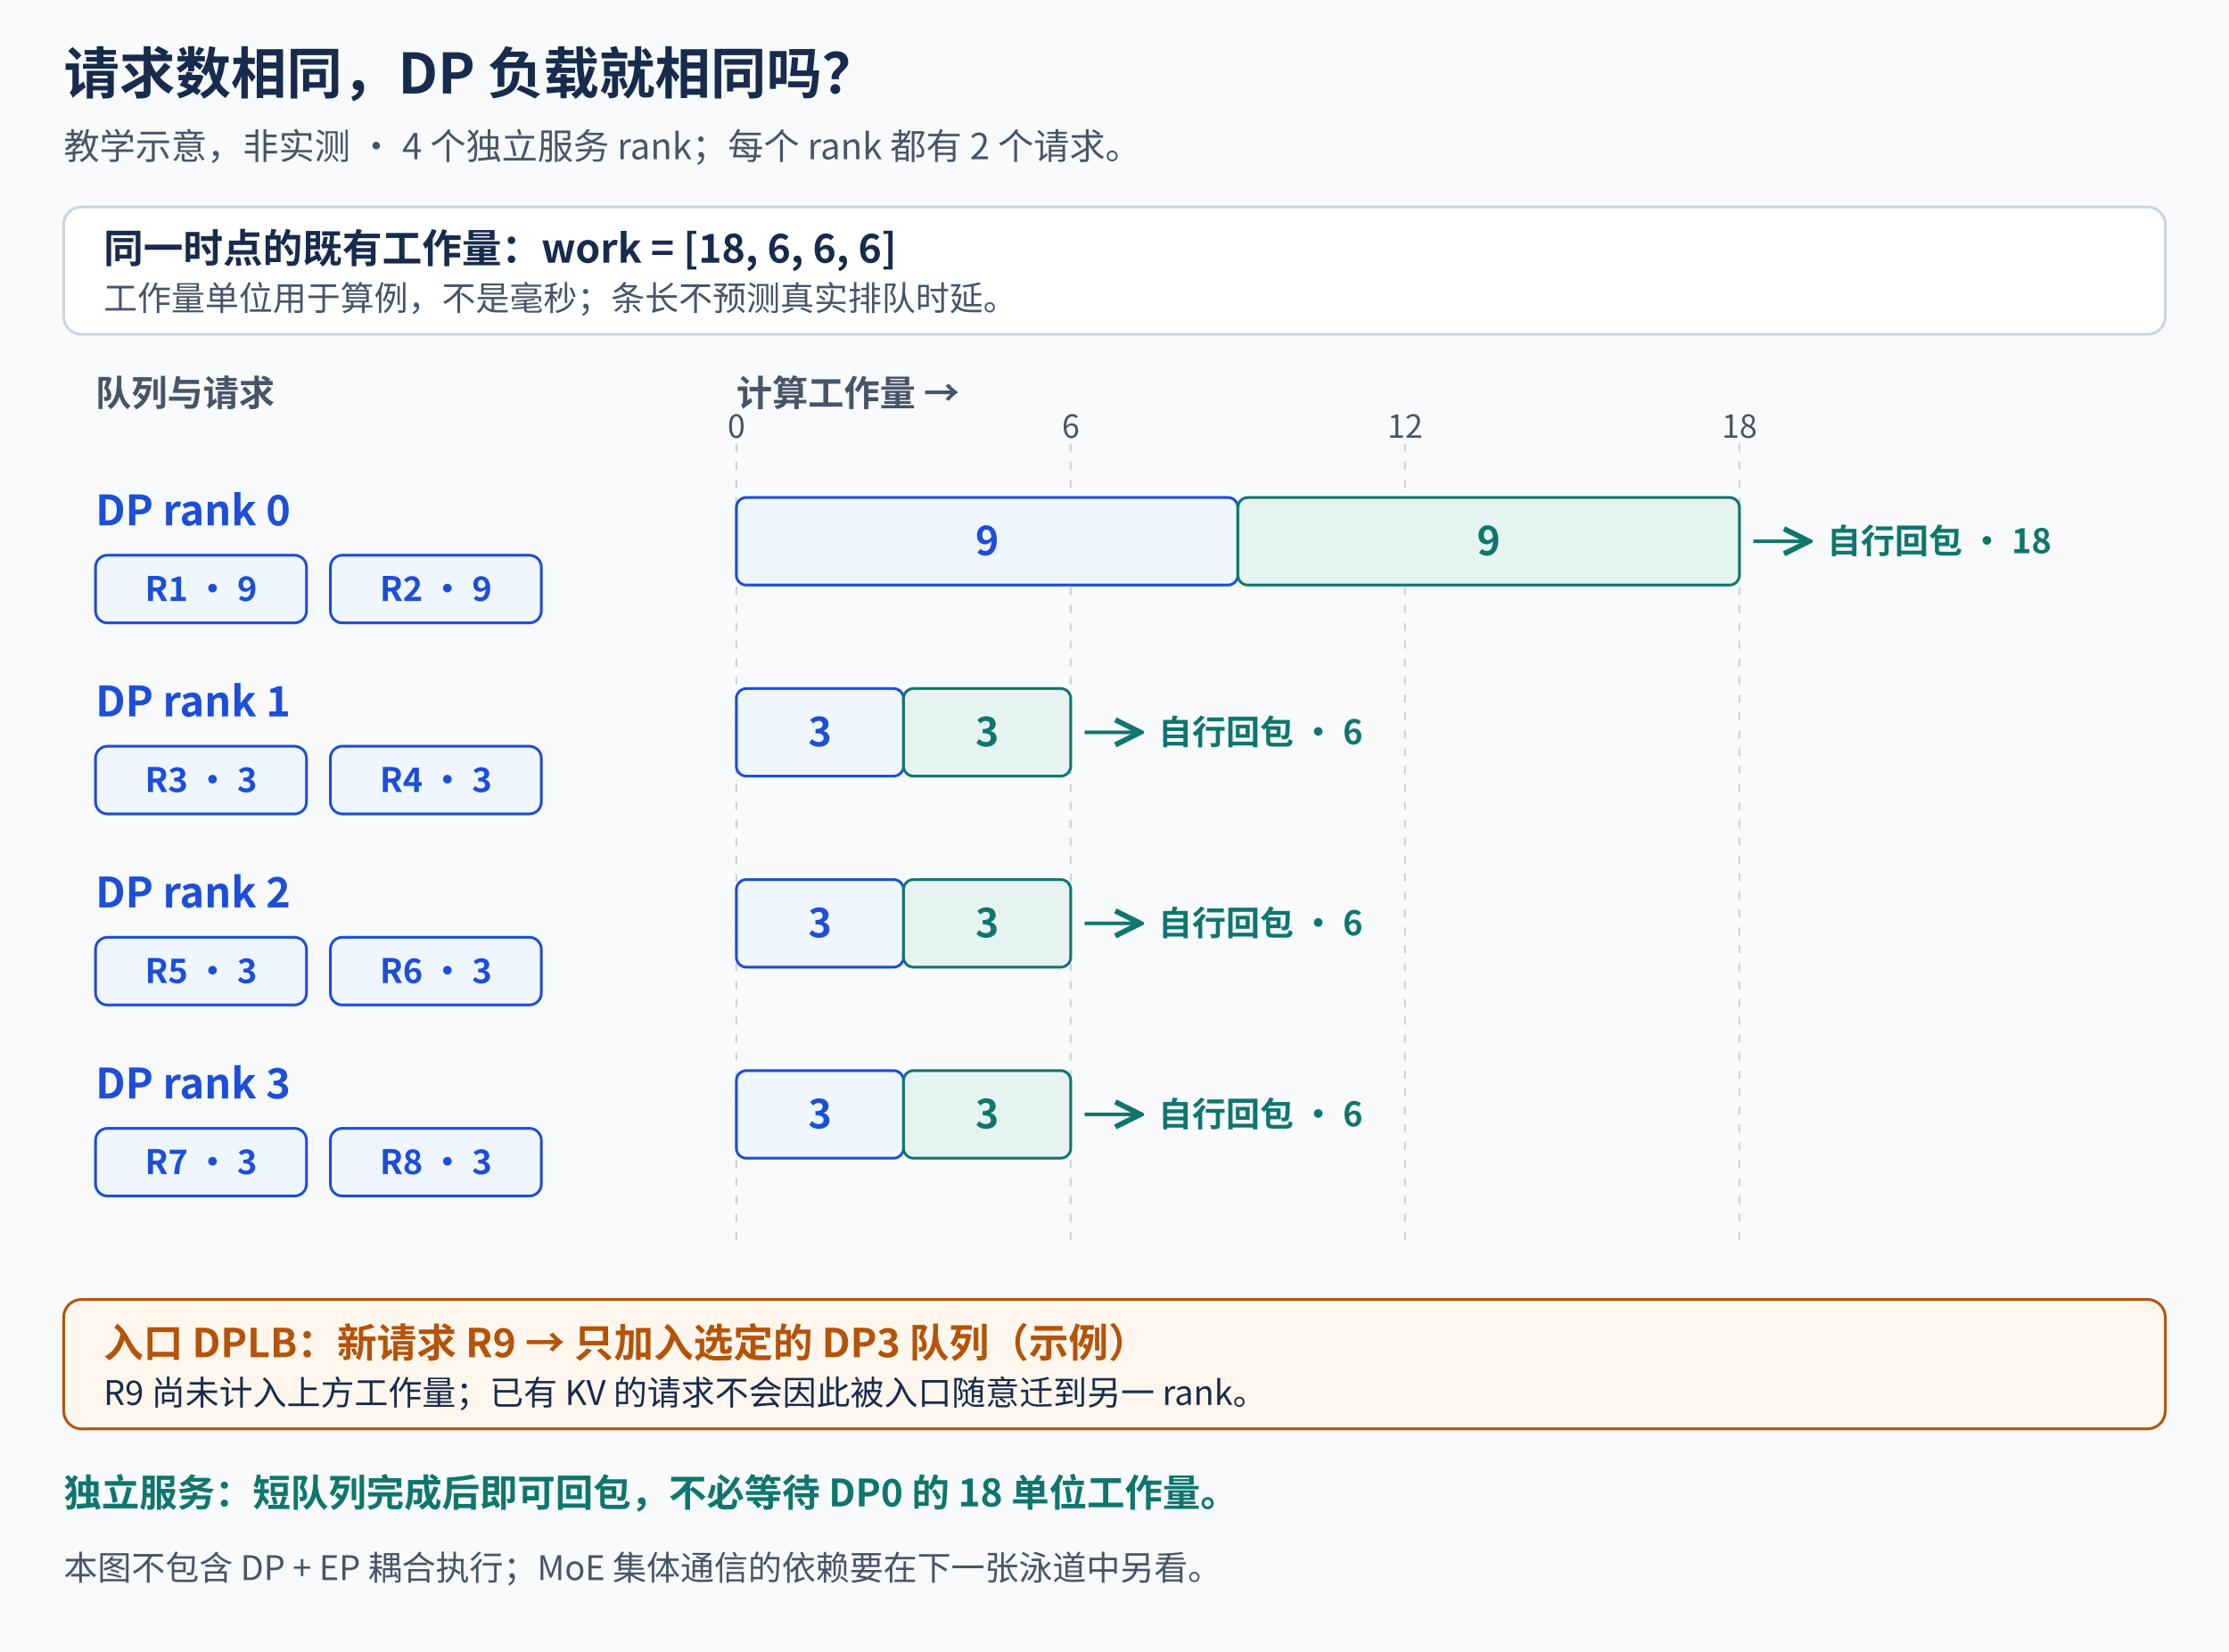
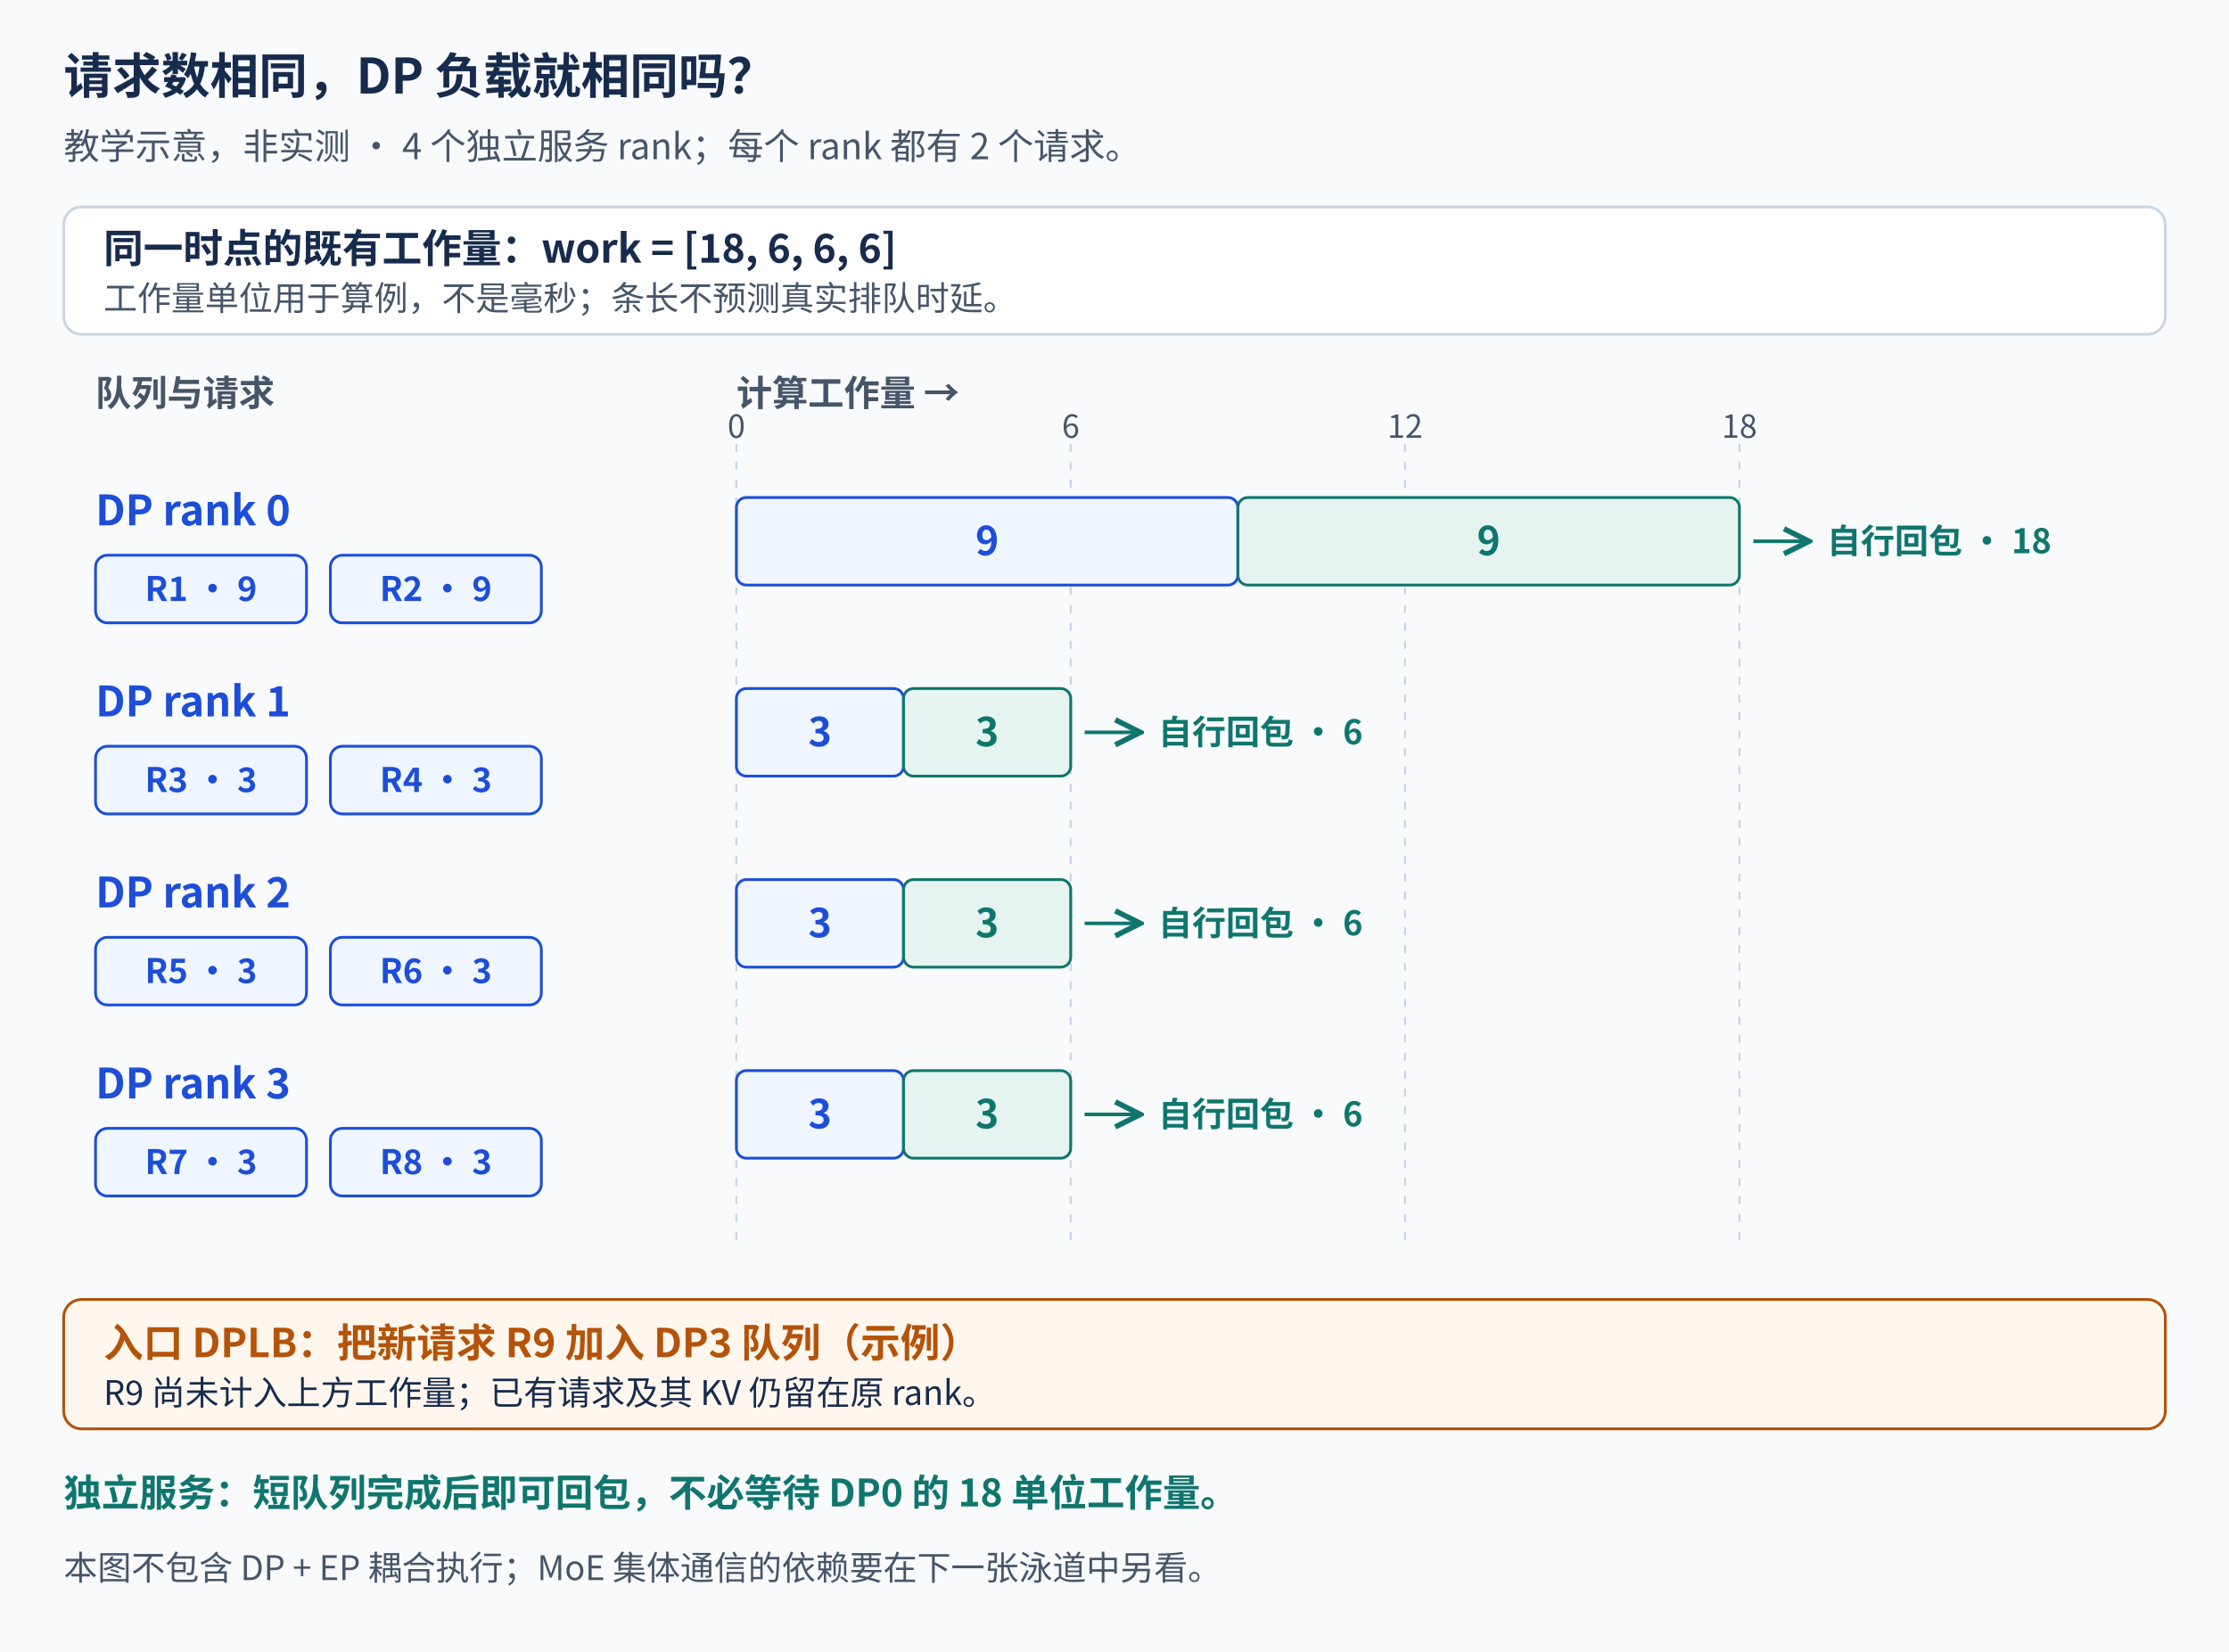
<svg xmlns="http://www.w3.org/2000/svg" width="1120" height="830" viewBox="0 0 1120 830" role="img" aria-labelledby="title desc">
  <defs>
    <style>text{font-family:-apple-system,BlinkMacSystemFont,"PingFang SC","Microsoft YaHei","Noto Sans CJK SC",sans-serif}</style>
    <marker id="arrow" markerWidth="9" markerHeight="9" refX="8" refY="4.5" orient="auto">
      <path d="M1 1L8 4.5L1 8" fill="none" stroke="context-stroke" stroke-width="1.5" />
    </marker>
    <pattern id="wait" width="10" height="10" patternUnits="userSpaceOnUse">
      <rect width="10" height="10" fill="#fff7ed" />
      <path d="M-3 3L3 -3M0 10L10 0M7 13L13 7" stroke="#c2772c" stroke-width="1" />
    </pattern>
  </defs>
  <rect x="0" y="0" width="1120" height="830" rx="0" fill="#f8fafc" stroke="#f8fafc" stroke-width="1.4" />
-   <text x="32" y="47" font-size="28" fill="#172b4d" font-weight="700">请求数相同，DP 负载就相同吗？</text>
+   <text x="32" y="47" font-size="24.5" fill="#172b4d" font-weight="700">请求数相同，DP 负载就相同吗？</text>
  <text x="32" y="80" font-size="18" fill="#475569" font-weight="400">教学示意，非实测 · 4 个独立服务 rank；每个 rank 都有 2 个请求。</text>
  <rect x="32" y="104" width="1056" height="64" rx="9" fill="#ffffff" stroke="#cbd5e1" stroke-width="1.4" />
  <text x="52" y="132" font-size="20" fill="#172b4d" font-weight="600">同一时点的既有工作量：work = [18, 6, 6, 6]</text>
  <text x="52" y="156" font-size="17" fill="#475569" font-weight="400">工作量单位用于算例，不是毫秒；条长不预测真实排队时延。</text>
  <text x="48" y="204" font-size="18" fill="#475569" font-weight="600">队列与请求</text>
  <text x="370" y="204" font-size="18" fill="#475569" font-weight="600">计算工作量 →</text>
  <path d="M370 223L370 623" fill="none" stroke="#cbd5e1" stroke-width="1" stroke-dasharray="4 5" />
  <text x="370" y="220" font-size="16" fill="#475569" font-weight="400" text-anchor="middle">0</text>
  <path d="M538 223L538 623" fill="none" stroke="#cbd5e1" stroke-width="1" stroke-dasharray="4 5" />
  <text x="538" y="220" font-size="16" fill="#475569" font-weight="400" text-anchor="middle">6</text>
  <path d="M706 223L706 623" fill="none" stroke="#cbd5e1" stroke-width="1" stroke-dasharray="4 5" />
  <text x="706" y="220" font-size="16" fill="#475569" font-weight="400" text-anchor="middle">12</text>
  <path d="M874 223L874 623" fill="none" stroke="#cbd5e1" stroke-width="1" stroke-dasharray="4 5" />
  <text x="874" y="220" font-size="16" fill="#475569" font-weight="400" text-anchor="middle">18</text>
  <text x="48" y="264" font-size="21" fill="#1d4ed8" font-weight="700">DP rank 0</text>
  <rect x="48" y="279" width="106" height="34" rx="6" fill="#eff6ff" stroke="#1d4ed8" stroke-width="1.4" />
  <text x="101.0" y="302" font-size="17" fill="#1d4ed8" font-weight="600" text-anchor="middle">R1 · 9</text>
  <rect x="166" y="279" width="106" height="34" rx="6" fill="#eff6ff" stroke="#1d4ed8" stroke-width="1.4" />
  <text x="219.0" y="302" font-size="17" fill="#1d4ed8" font-weight="600" text-anchor="middle">R2 · 9</text>
  <rect x="370" y="250" width="252" height="44" rx="5" fill="#eff6ff" stroke="#1d4ed8" stroke-width="1.4" />
  <rect x="622" y="250" width="252" height="44" rx="5" fill="#e6f4f1" stroke="#0f766e" stroke-width="1.4" />
  <text x="496.0" y="279" font-size="20" fill="#1d4ed8" font-weight="700" text-anchor="middle">9</text>
  <text x="748.0" y="279" font-size="20" fill="#0f766e" font-weight="700" text-anchor="middle">9</text>
  <path d="M881 272L909 272" fill="none" stroke="#0f766e" stroke-width="1.8" marker-end="url(#arrow)" />
  <text x="918" y="278" font-size="17" fill="#0f766e" font-weight="600">自行回包 · 18</text>
  <text x="48" y="360" font-size="21" fill="#1d4ed8" font-weight="700">DP rank 1</text>
  <rect x="48" y="375" width="106" height="34" rx="6" fill="#eff6ff" stroke="#1d4ed8" stroke-width="1.4" />
  <text x="101.0" y="398" font-size="17" fill="#1d4ed8" font-weight="600" text-anchor="middle">R3 · 3</text>
  <rect x="166" y="375" width="106" height="34" rx="6" fill="#eff6ff" stroke="#1d4ed8" stroke-width="1.4" />
  <text x="219.0" y="398" font-size="17" fill="#1d4ed8" font-weight="600" text-anchor="middle">R4 · 3</text>
  <rect x="370" y="346" width="84" height="44" rx="5" fill="#eff6ff" stroke="#1d4ed8" stroke-width="1.4" />
  <rect x="454" y="346" width="84" height="44" rx="5" fill="#e6f4f1" stroke="#0f766e" stroke-width="1.4" />
  <text x="412.0" y="375" font-size="20" fill="#1d4ed8" font-weight="700" text-anchor="middle">3</text>
  <text x="496.0" y="375" font-size="20" fill="#0f766e" font-weight="700" text-anchor="middle">3</text>
  <path d="M545 368L573 368" fill="none" stroke="#0f766e" stroke-width="1.8" marker-end="url(#arrow)" />
  <text x="582" y="374" font-size="17" fill="#0f766e" font-weight="600">自行回包 · 6</text>
  <text x="48" y="456" font-size="21" fill="#1d4ed8" font-weight="700">DP rank 2</text>
  <rect x="48" y="471" width="106" height="34" rx="6" fill="#eff6ff" stroke="#1d4ed8" stroke-width="1.4" />
  <text x="101.0" y="494" font-size="17" fill="#1d4ed8" font-weight="600" text-anchor="middle">R5 · 3</text>
  <rect x="166" y="471" width="106" height="34" rx="6" fill="#eff6ff" stroke="#1d4ed8" stroke-width="1.4" />
  <text x="219.0" y="494" font-size="17" fill="#1d4ed8" font-weight="600" text-anchor="middle">R6 · 3</text>
  <rect x="370" y="442" width="84" height="44" rx="5" fill="#eff6ff" stroke="#1d4ed8" stroke-width="1.4" />
  <rect x="454" y="442" width="84" height="44" rx="5" fill="#e6f4f1" stroke="#0f766e" stroke-width="1.4" />
  <text x="412.0" y="471" font-size="20" fill="#1d4ed8" font-weight="700" text-anchor="middle">3</text>
  <text x="496.0" y="471" font-size="20" fill="#0f766e" font-weight="700" text-anchor="middle">3</text>
  <path d="M545 464L573 464" fill="none" stroke="#0f766e" stroke-width="1.8" marker-end="url(#arrow)" />
  <text x="582" y="470" font-size="17" fill="#0f766e" font-weight="600">自行回包 · 6</text>
  <text x="48" y="552" font-size="21" fill="#1d4ed8" font-weight="700">DP rank 3</text>
  <rect x="48" y="567" width="106" height="34" rx="6" fill="#eff6ff" stroke="#1d4ed8" stroke-width="1.4" />
  <text x="101.0" y="590" font-size="17" fill="#1d4ed8" font-weight="600" text-anchor="middle">R7 · 3</text>
  <rect x="166" y="567" width="106" height="34" rx="6" fill="#eff6ff" stroke="#1d4ed8" stroke-width="1.4" />
  <text x="219.0" y="590" font-size="17" fill="#1d4ed8" font-weight="600" text-anchor="middle">R8 · 3</text>
  <rect x="370" y="538" width="84" height="44" rx="5" fill="#eff6ff" stroke="#1d4ed8" stroke-width="1.4" />
  <rect x="454" y="538" width="84" height="44" rx="5" fill="#e6f4f1" stroke="#0f766e" stroke-width="1.4" />
  <text x="412.0" y="567" font-size="20" fill="#1d4ed8" font-weight="700" text-anchor="middle">3</text>
  <text x="496.0" y="567" font-size="20" fill="#0f766e" font-weight="700" text-anchor="middle">3</text>
  <path d="M545 560L573 560" fill="none" stroke="#0f766e" stroke-width="1.8" marker-end="url(#arrow)" />
  <text x="582" y="566" font-size="17" fill="#0f766e" font-weight="600">自行回包 · 6</text>
  <rect x="32" y="653" width="1056" height="65" rx="9" fill="#fff7ed" stroke="#b45309" stroke-width="1.4" />
-   <text x="52" y="682" font-size="20" fill="#b45309" font-weight="700">入口 DPLB：新请求 R9 → 只加入选定的 DP3 队列（示例）</text>
-   <text x="52" y="706" font-size="17" fill="#172b4d" font-weight="400">R9 尚未计入上方工作量；已有 KV 的请求不会因此被入口随意迁到另一 rank。</text>
+   <text x="52" y="682" font-size="20" fill="#b45309" font-weight="700">入口 DPLB：把新请求 R9 加入 DP3 队列（示例）</text>
+   <text x="52" y="706" font-size="17" fill="#172b4d" font-weight="400">R9 尚未计入上方工作量；已有请求及其 KV 仍留在原 rank。</text>
  <text x="32" y="757" font-size="19" fill="#0f766e" font-weight="600">独立服务：短队列完成后即可回包，不必等待 DP0 的 18 单位工作量。</text>
  <text x="32" y="794" font-size="17" fill="#475569" font-weight="400">本图不包含 DP + EP 耦合执行；MoE 集体通信的依赖要在下一张泳道中另看。</text>
</svg>
